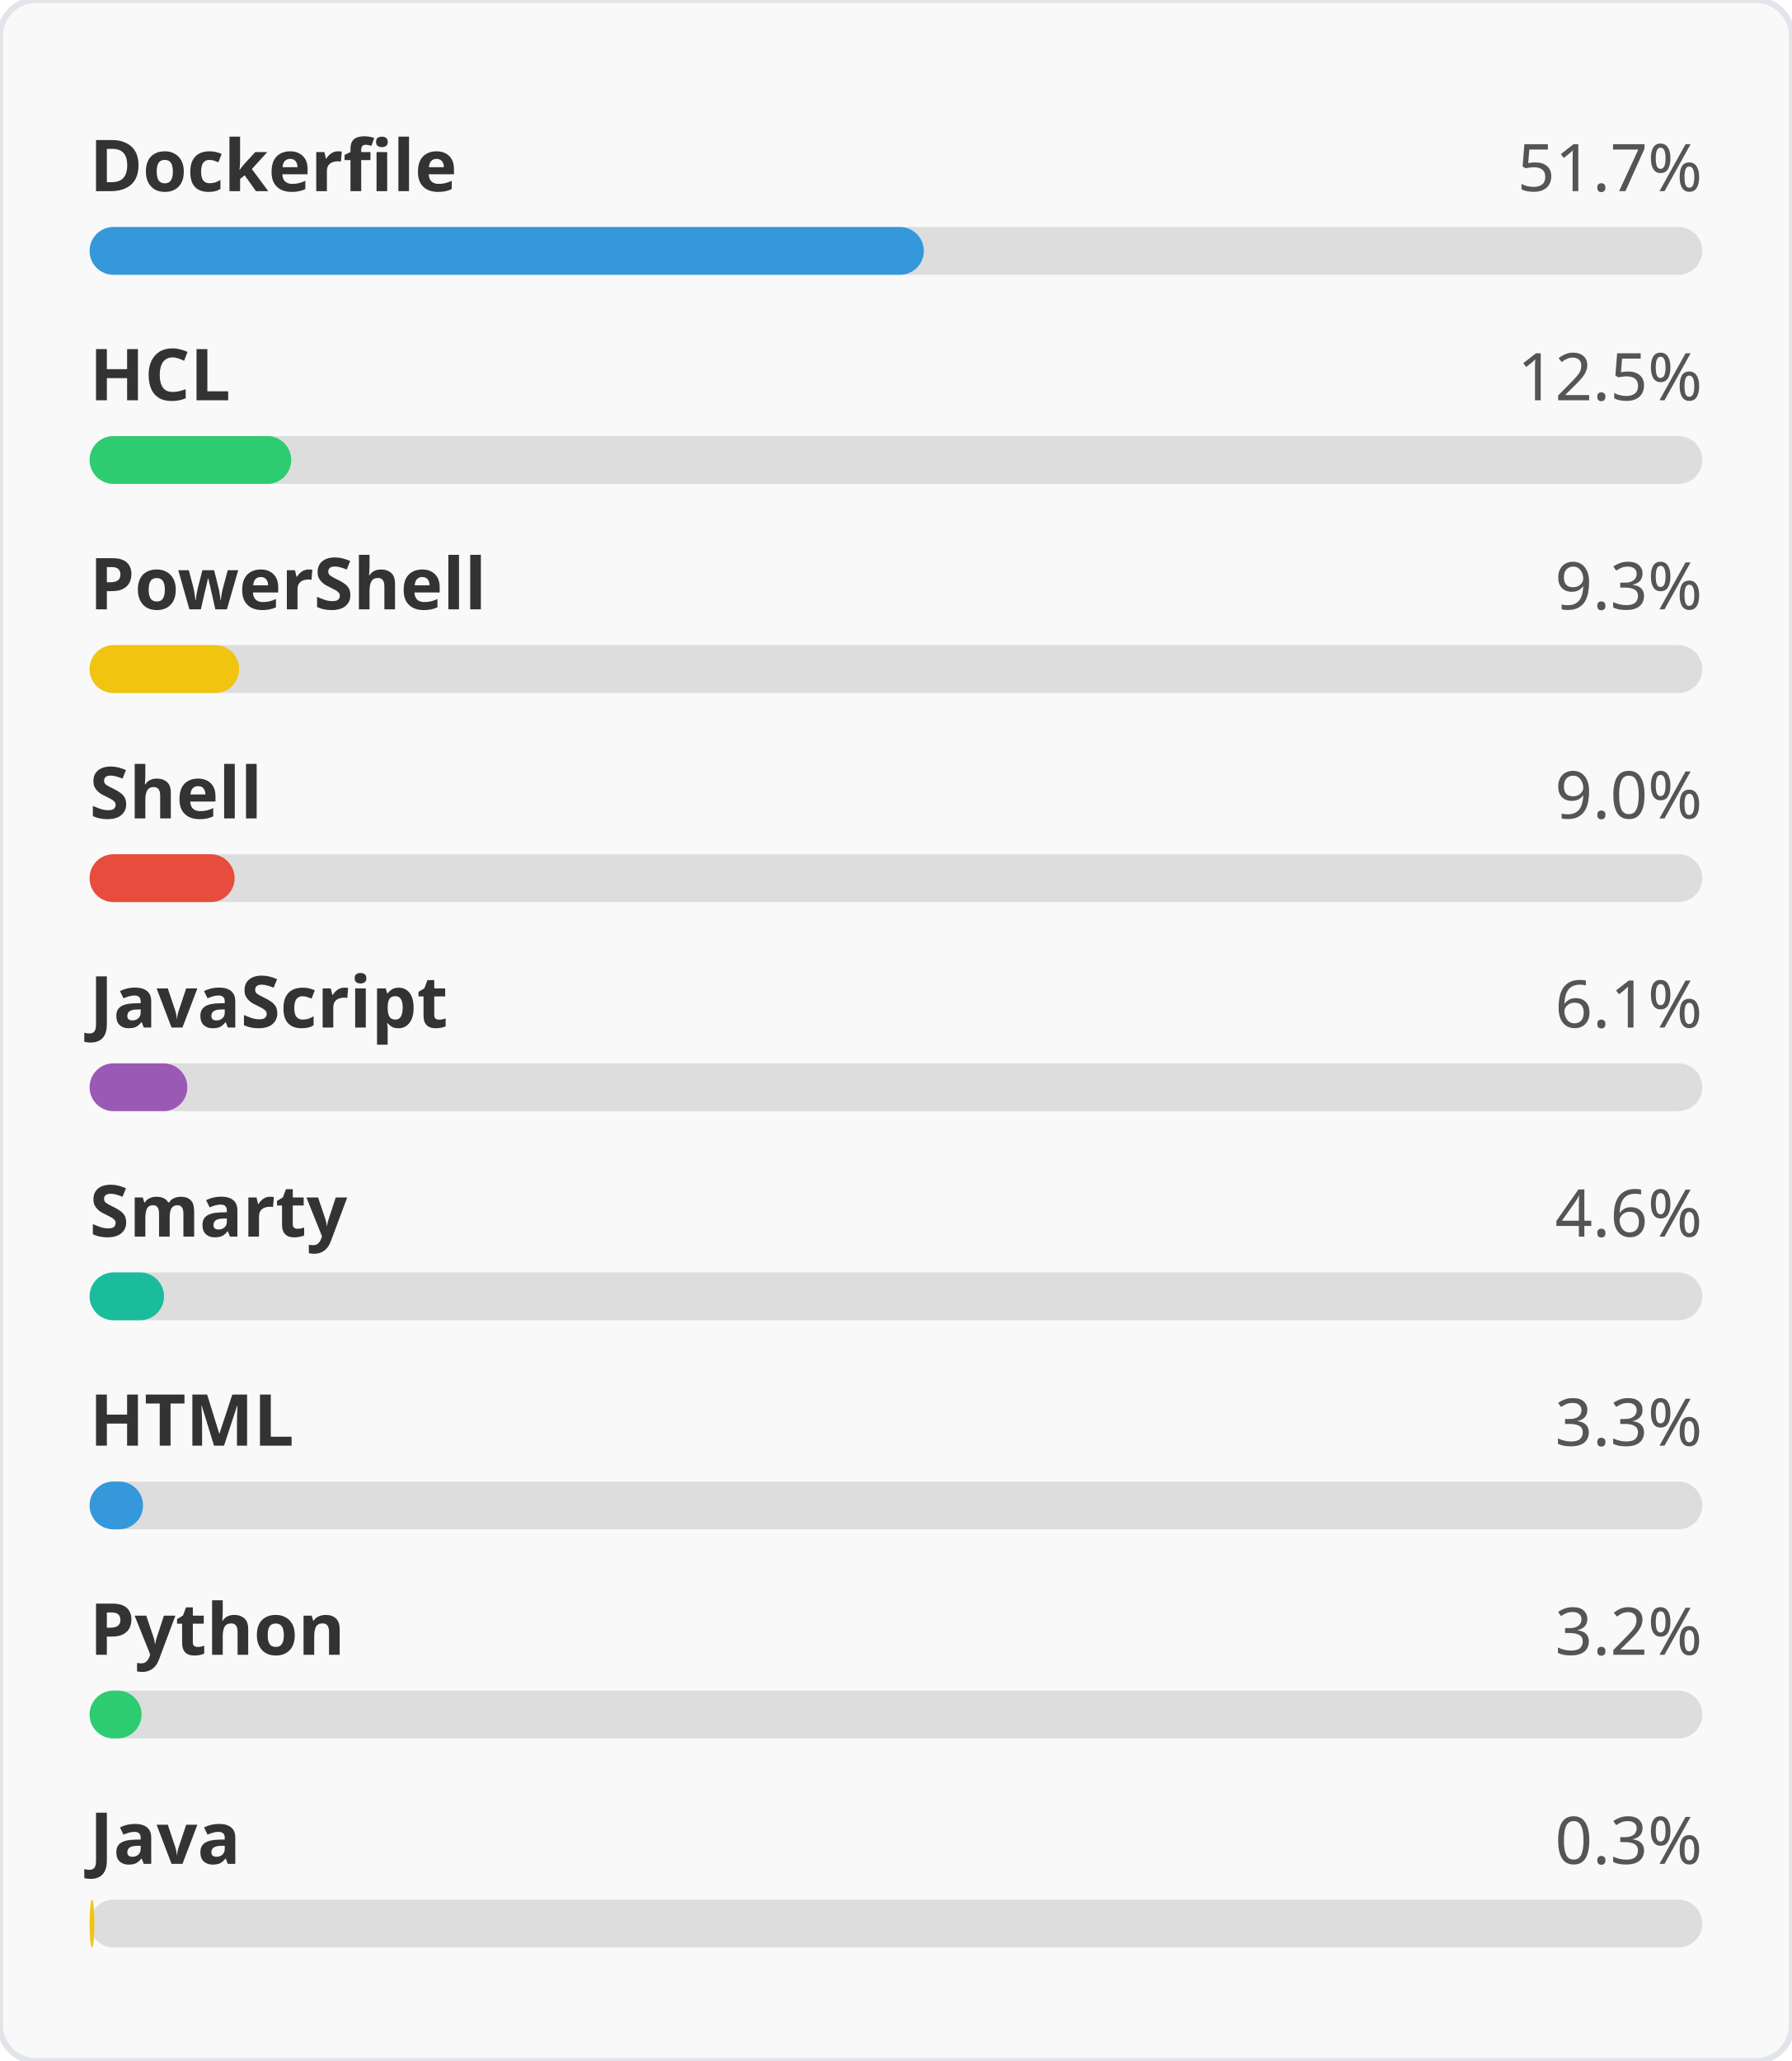
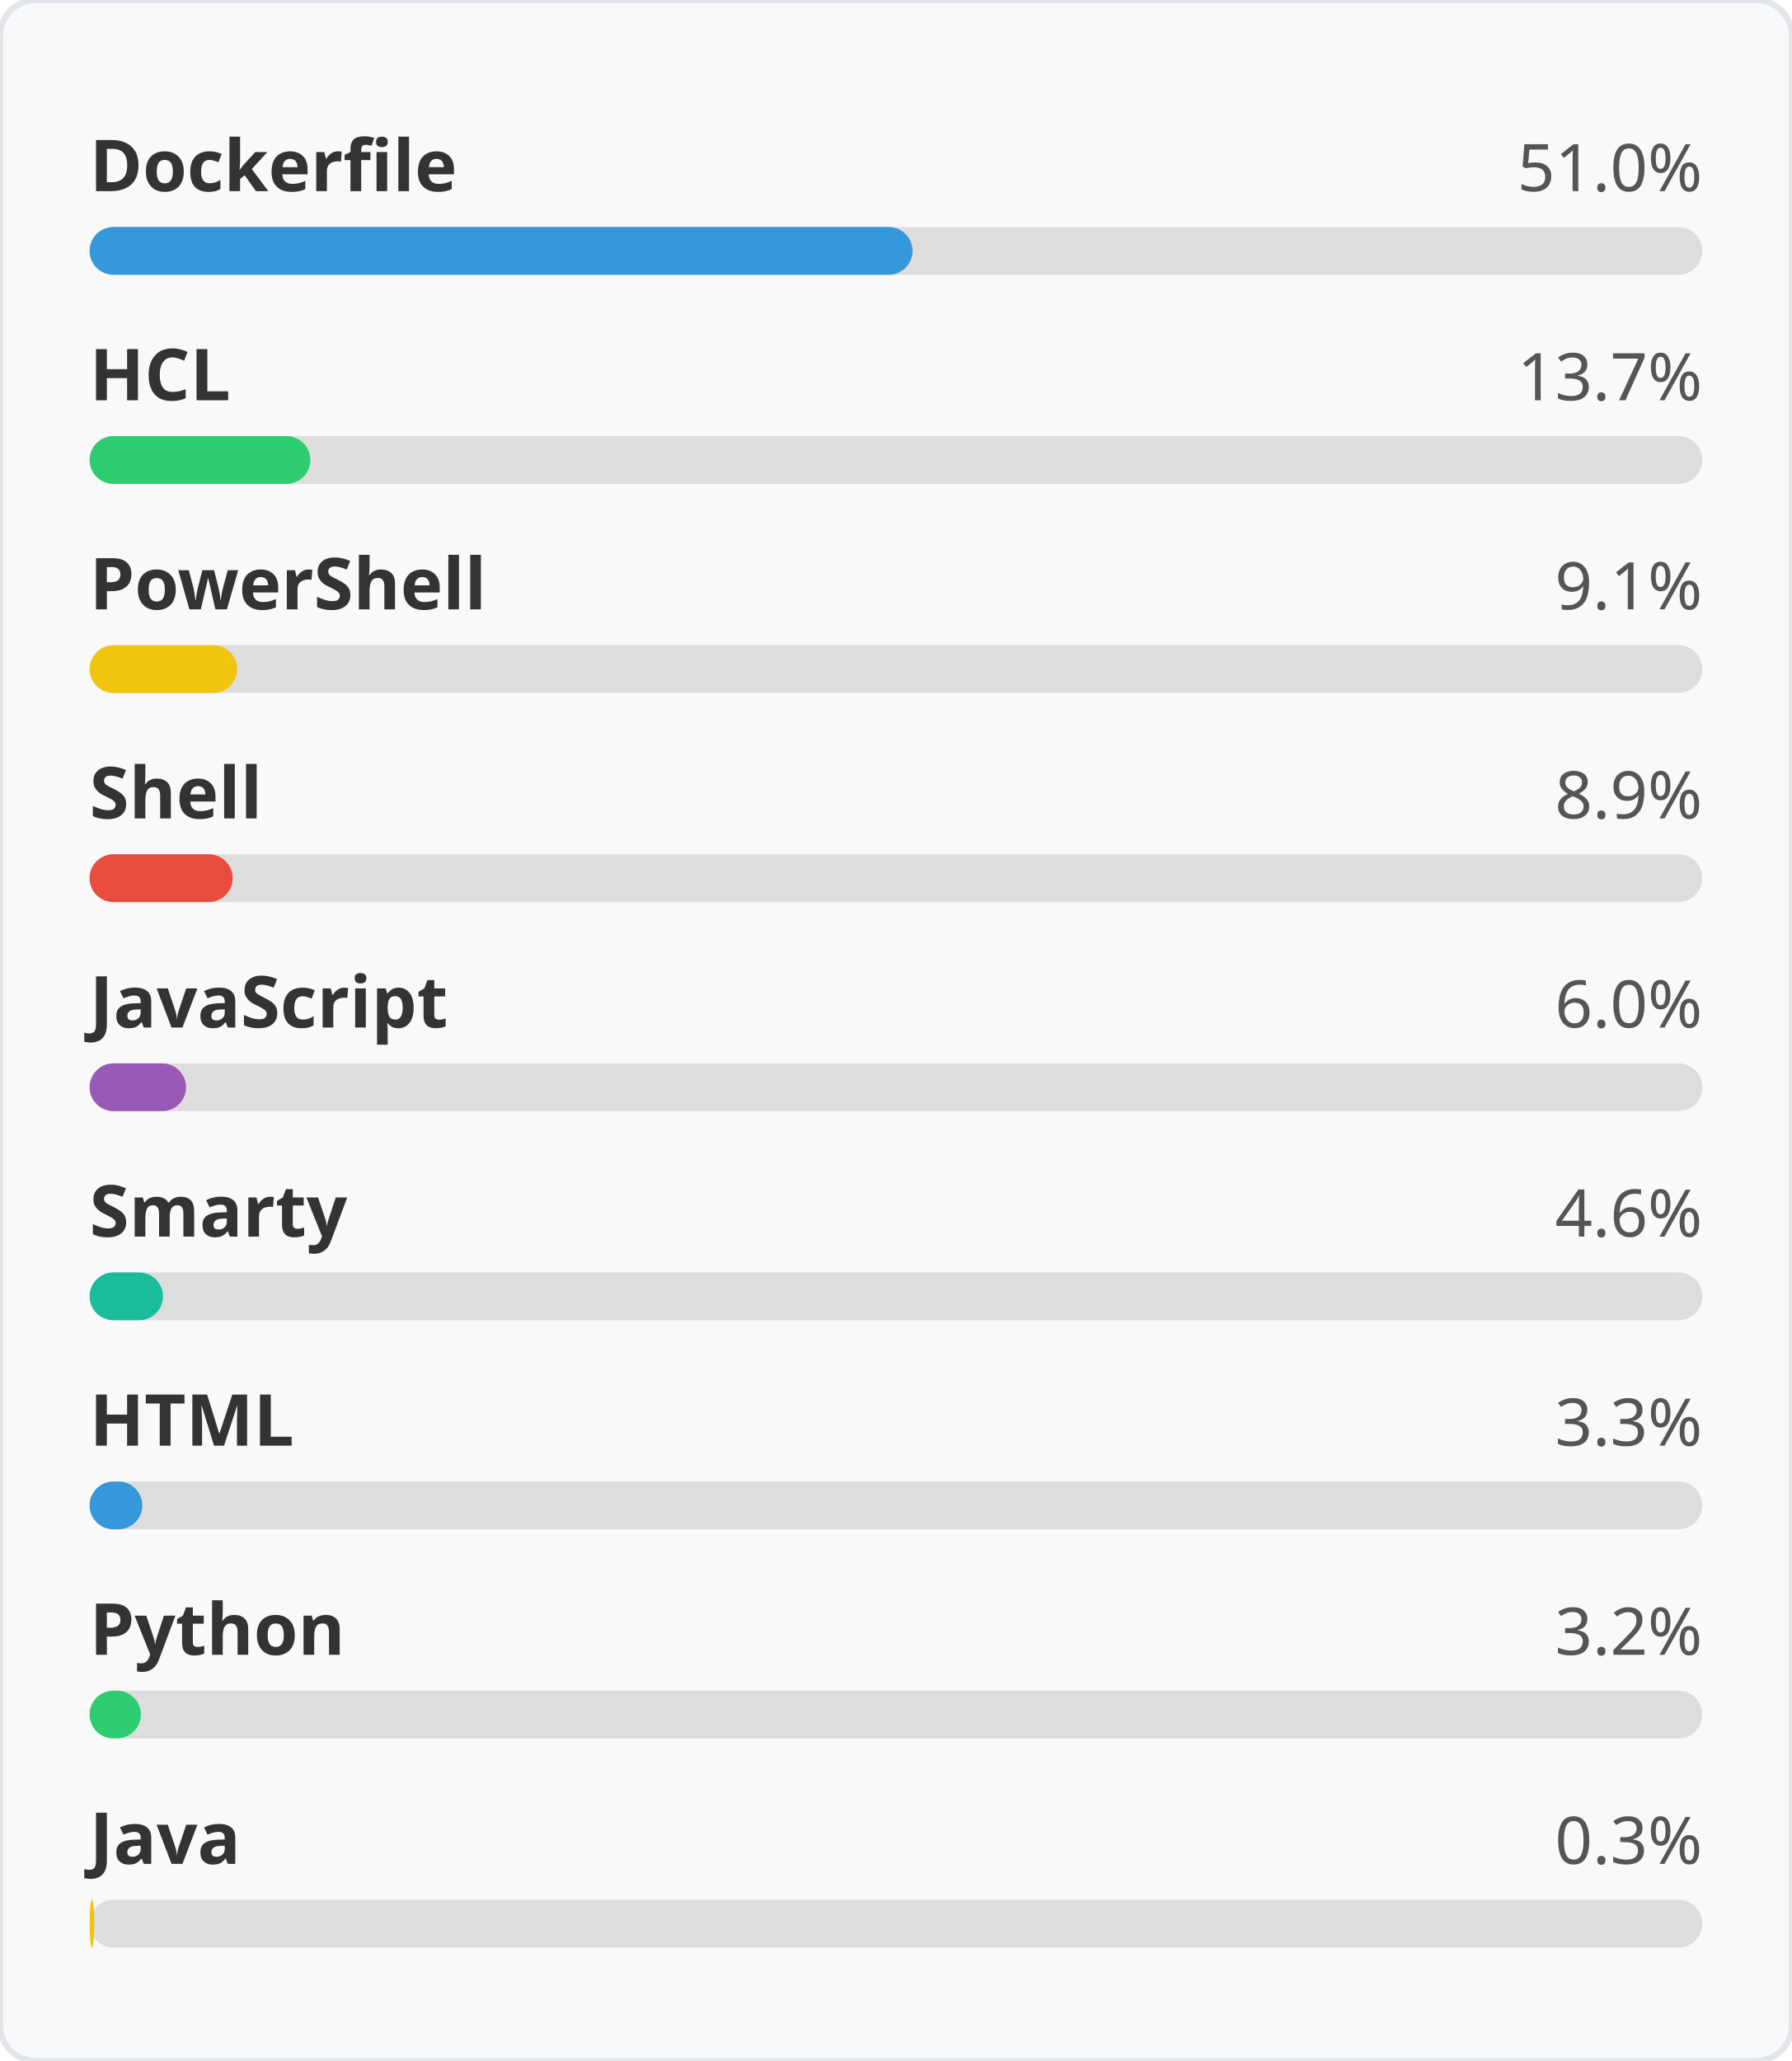
<svg xmlns="http://www.w3.org/2000/svg" width="300" height="345">
  <style>
        .lang-name { font: 600 12px 'Segoe UI', Ubuntu, Sans-Serif; fill: #333; }
        .lang-percent { font: 400 11px 'Segoe UI', Ubuntu, Sans-Serif; fill: #555; }
        .progress-bar { border-radius: 4px; }
    </style>
  <rect width="100%" height="100%" fill="#f9f9f9" stroke="#e1e4e8" stroke-width="1" rx="6" ry="6" />
  <g transform="translate(15, 20)">
    <text x="0" y="12" class="lang-name">Dockerfile</text>
-     <text x="270" y="12" text-anchor="end" class="lang-percent">51.7%</text>
+     <text x="270" y="12" text-anchor="end" class="lang-percent">51.0%</text>
    <rect x="0" y="18" width="270" height="8" fill="#ddd" rx="4" ry="4" class="progress-bar" />
-     <rect x="0" y="18" width="139.667" height="8" fill="#3498db" rx="4" ry="4" class="progress-bar" />
+     <rect x="0" y="18" width="137.775" height="8" fill="#3498db" rx="4" ry="4" class="progress-bar" />
    <text x="0" y="47" class="lang-name">HCL</text>
-     <text x="270" y="47" text-anchor="end" class="lang-percent">12.5%</text>
+     <text x="270" y="47" text-anchor="end" class="lang-percent">13.7%</text>
    <rect x="0" y="53" width="270" height="8" fill="#ddd" rx="4" ry="4" class="progress-bar" />
-     <rect x="0" y="53" width="33.756" height="8" fill="#2ecc71" rx="4" ry="4" class="progress-bar" />
+     <rect x="0" y="53" width="36.956" height="8" fill="#2ecc71" rx="4" ry="4" class="progress-bar" />
    <text x="0" y="82" class="lang-name">PowerShell</text>
-     <text x="270" y="82" text-anchor="end" class="lang-percent">9.3%</text>
+     <text x="270" y="82" text-anchor="end" class="lang-percent">9.1%</text>
    <rect x="0" y="88" width="270" height="8" fill="#ddd" rx="4" ry="4" class="progress-bar" />
-     <rect x="0" y="88" width="25.036" height="8" fill="#f1c40f" rx="4" ry="4" class="progress-bar" />
+     <rect x="0" y="88" width="24.697" height="8" fill="#f1c40f" rx="4" ry="4" class="progress-bar" />
    <text x="0" y="117" class="lang-name">Shell</text>
-     <text x="270" y="117" text-anchor="end" class="lang-percent">9.0%</text>
+     <text x="270" y="117" text-anchor="end" class="lang-percent">8.9%</text>
    <rect x="0" y="123" width="270" height="8" fill="#ddd" rx="4" ry="4" class="progress-bar" />
-     <rect x="0" y="123" width="24.278" height="8" fill="#e74c3c" rx="4" ry="4" class="progress-bar" />
+     <rect x="0" y="123" width="23.95" height="8" fill="#e74c3c" rx="4" ry="4" class="progress-bar" />
    <text x="0" y="152" class="lang-name">JavaScript</text>
-     <text x="270" y="152" text-anchor="end" class="lang-percent">6.1%</text>
+     <text x="270" y="152" text-anchor="end" class="lang-percent">6.0%</text>
    <rect x="0" y="158" width="270" height="8" fill="#ddd" rx="4" ry="4" class="progress-bar" />
-     <rect x="0" y="158" width="16.364" height="8" fill="#9b59b6" rx="4" ry="4" class="progress-bar" />
+     <rect x="0" y="158" width="16.143" height="8" fill="#9b59b6" rx="4" ry="4" class="progress-bar" />
    <text x="0" y="187" class="lang-name">Smarty</text>
    <text x="270" y="187" text-anchor="end" class="lang-percent">4.6%</text>
    <rect x="0" y="193" width="270" height="8" fill="#ddd" rx="4" ry="4" class="progress-bar" />
-     <rect x="0" y="193" width="12.46" height="8" fill="#1abc9c" rx="4" ry="4" class="progress-bar" />
+     <rect x="0" y="193" width="12.291" height="8" fill="#1abc9c" rx="4" ry="4" class="progress-bar" />
    <text x="0" y="222" class="lang-name">HTML</text>
    <text x="270" y="222" text-anchor="end" class="lang-percent">3.3%</text>
    <rect x="0" y="228" width="270" height="8" fill="#ddd" rx="4" ry="4" class="progress-bar" />
-     <rect x="0" y="228" width="8.946" height="8" fill="#3498db" rx="4" ry="4" class="progress-bar" />
+     <rect x="0" y="228" width="8.825" height="8" fill="#3498db" rx="4" ry="4" class="progress-bar" />
    <text x="0" y="257" class="lang-name">Python</text>
    <text x="270" y="257" text-anchor="end" class="lang-percent">3.2%</text>
    <rect x="0" y="263" width="270" height="8" fill="#ddd" rx="4" ry="4" class="progress-bar" />
-     <rect x="0" y="263" width="8.699" height="8" fill="#2ecc71" rx="4" ry="4" class="progress-bar" />
+     <rect x="0" y="263" width="8.582" height="8" fill="#2ecc71" rx="4" ry="4" class="progress-bar" />
    <text x="0" y="292" class="lang-name">Java</text>
    <text x="270" y="292" text-anchor="end" class="lang-percent">0.3%</text>
    <rect x="0" y="298" width="270" height="8" fill="#ddd" rx="4" ry="4" class="progress-bar" />
-     <rect x="0" y="298" width="0.793" height="8" fill="#f1c40f" rx="4" ry="4" class="progress-bar" />
+     <rect x="0" y="298" width="0.782" height="8" fill="#f1c40f" rx="4" ry="4" class="progress-bar" />
  </g>
</svg>
